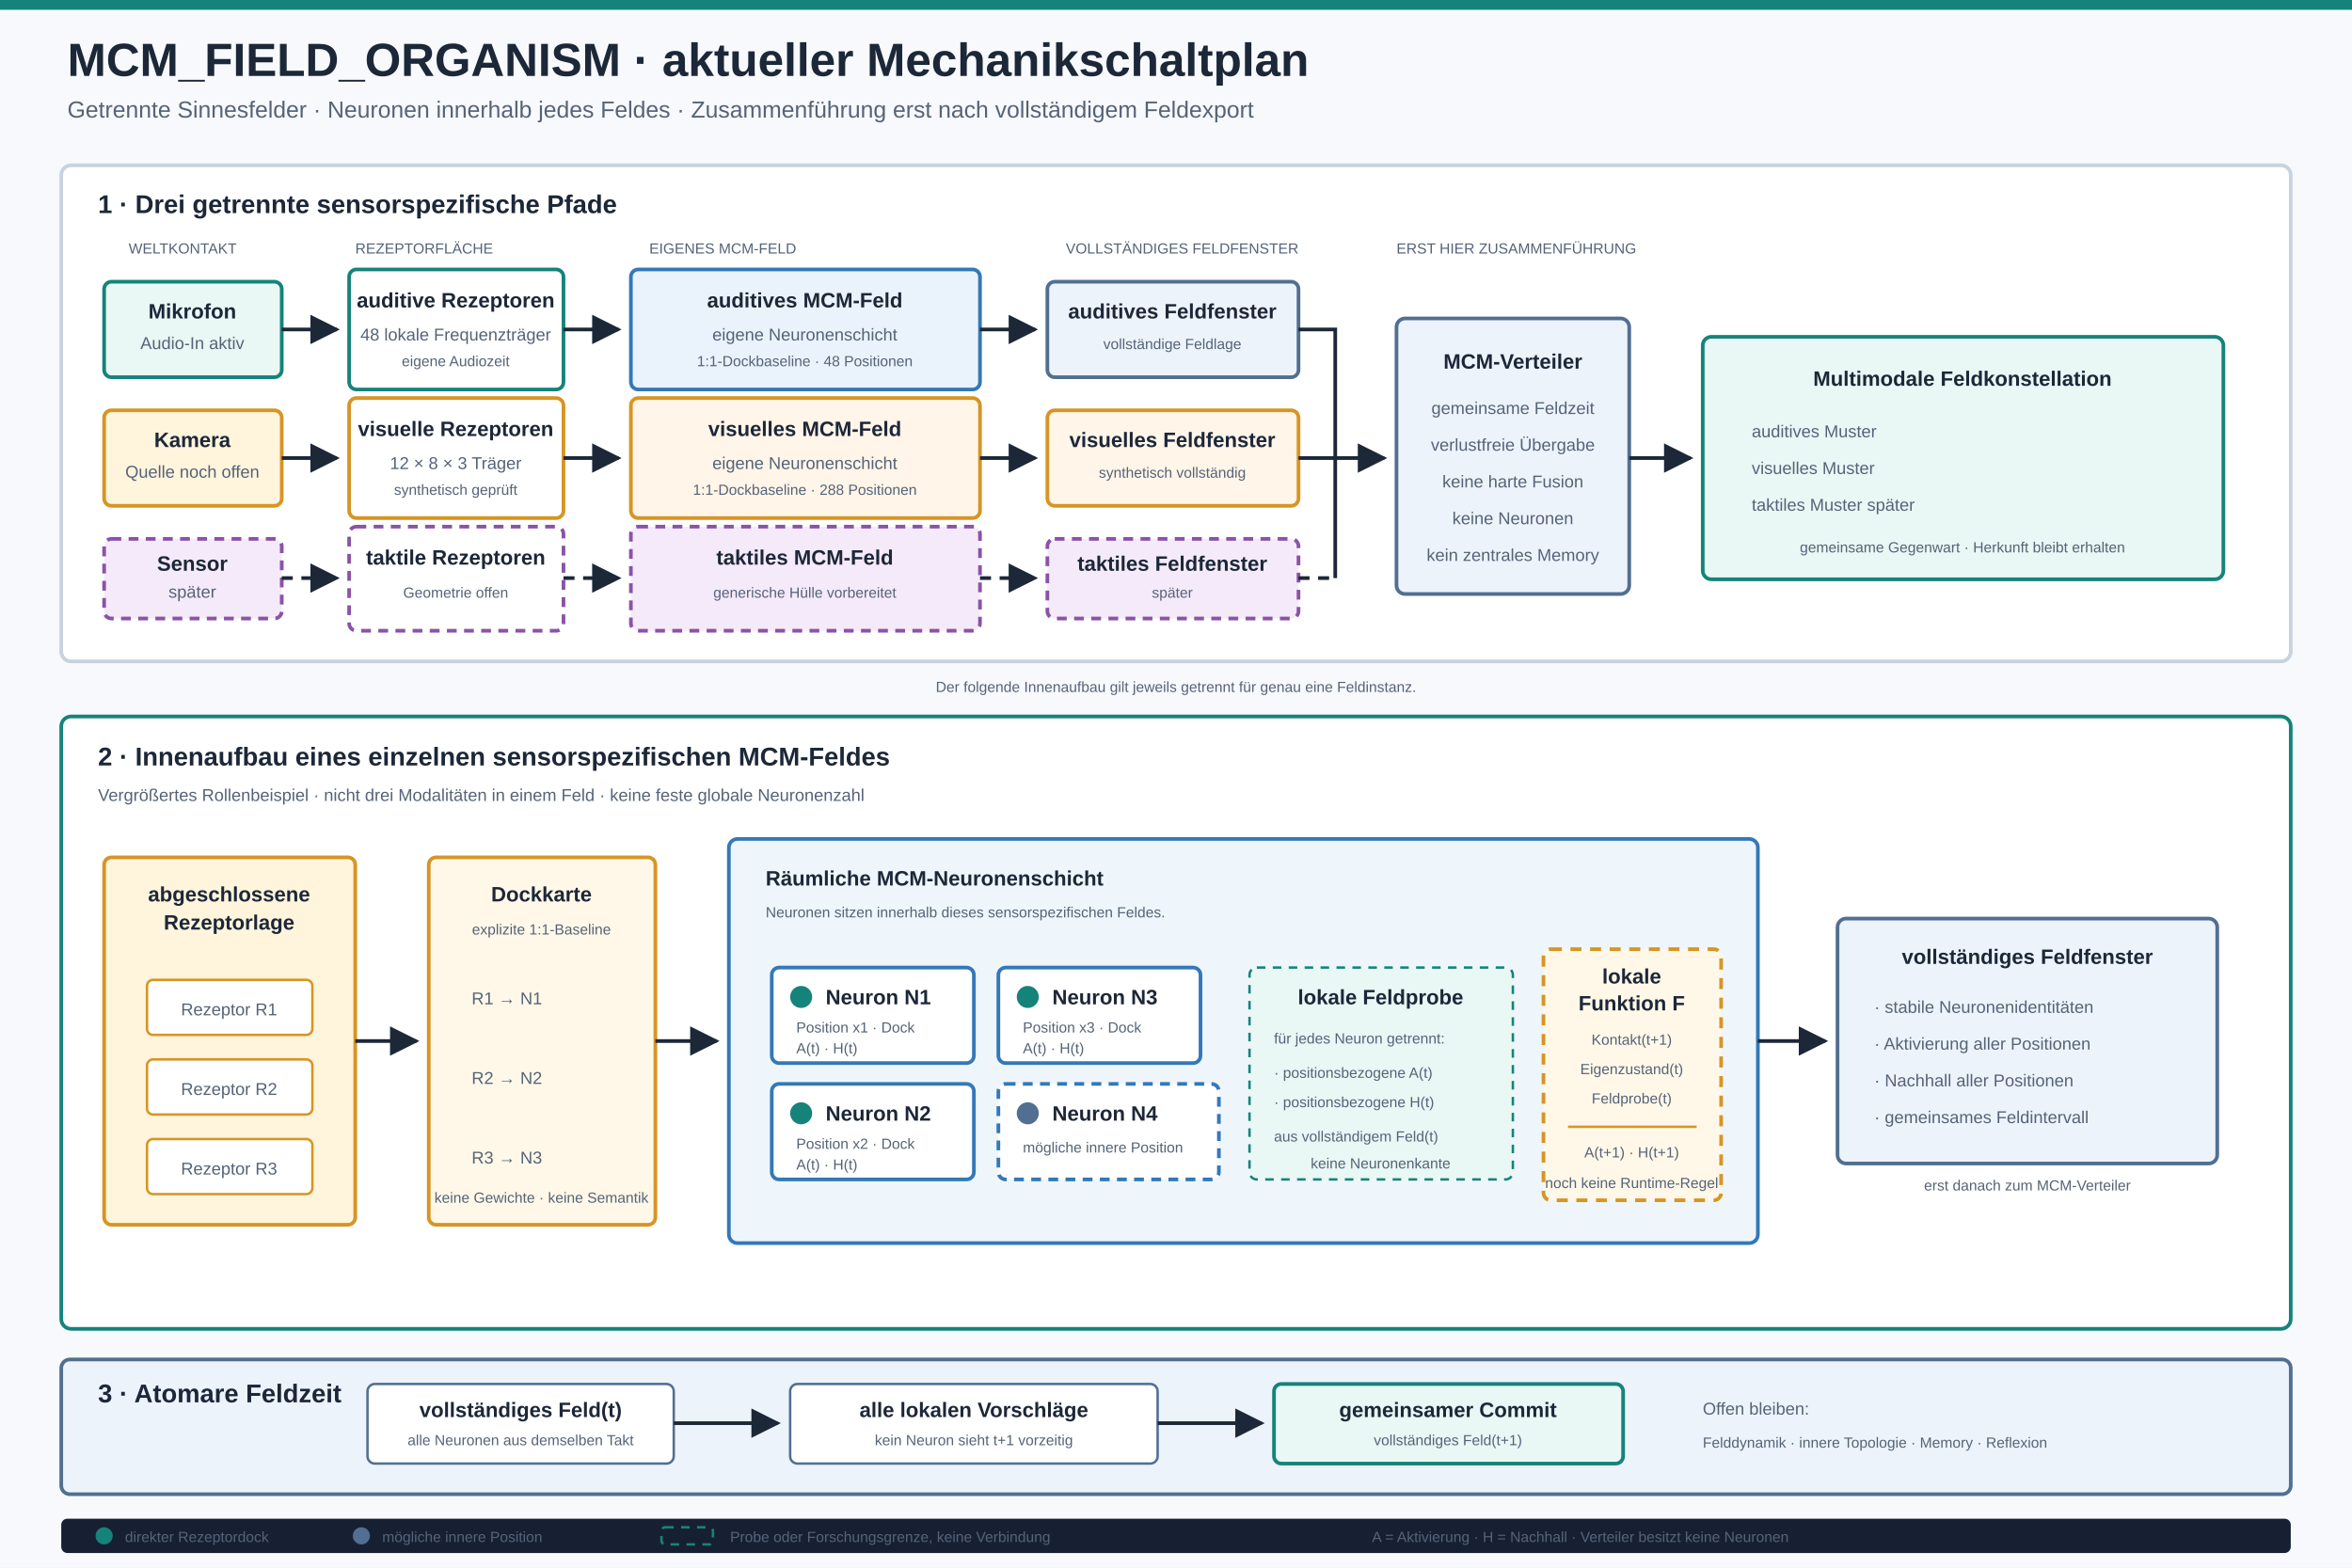
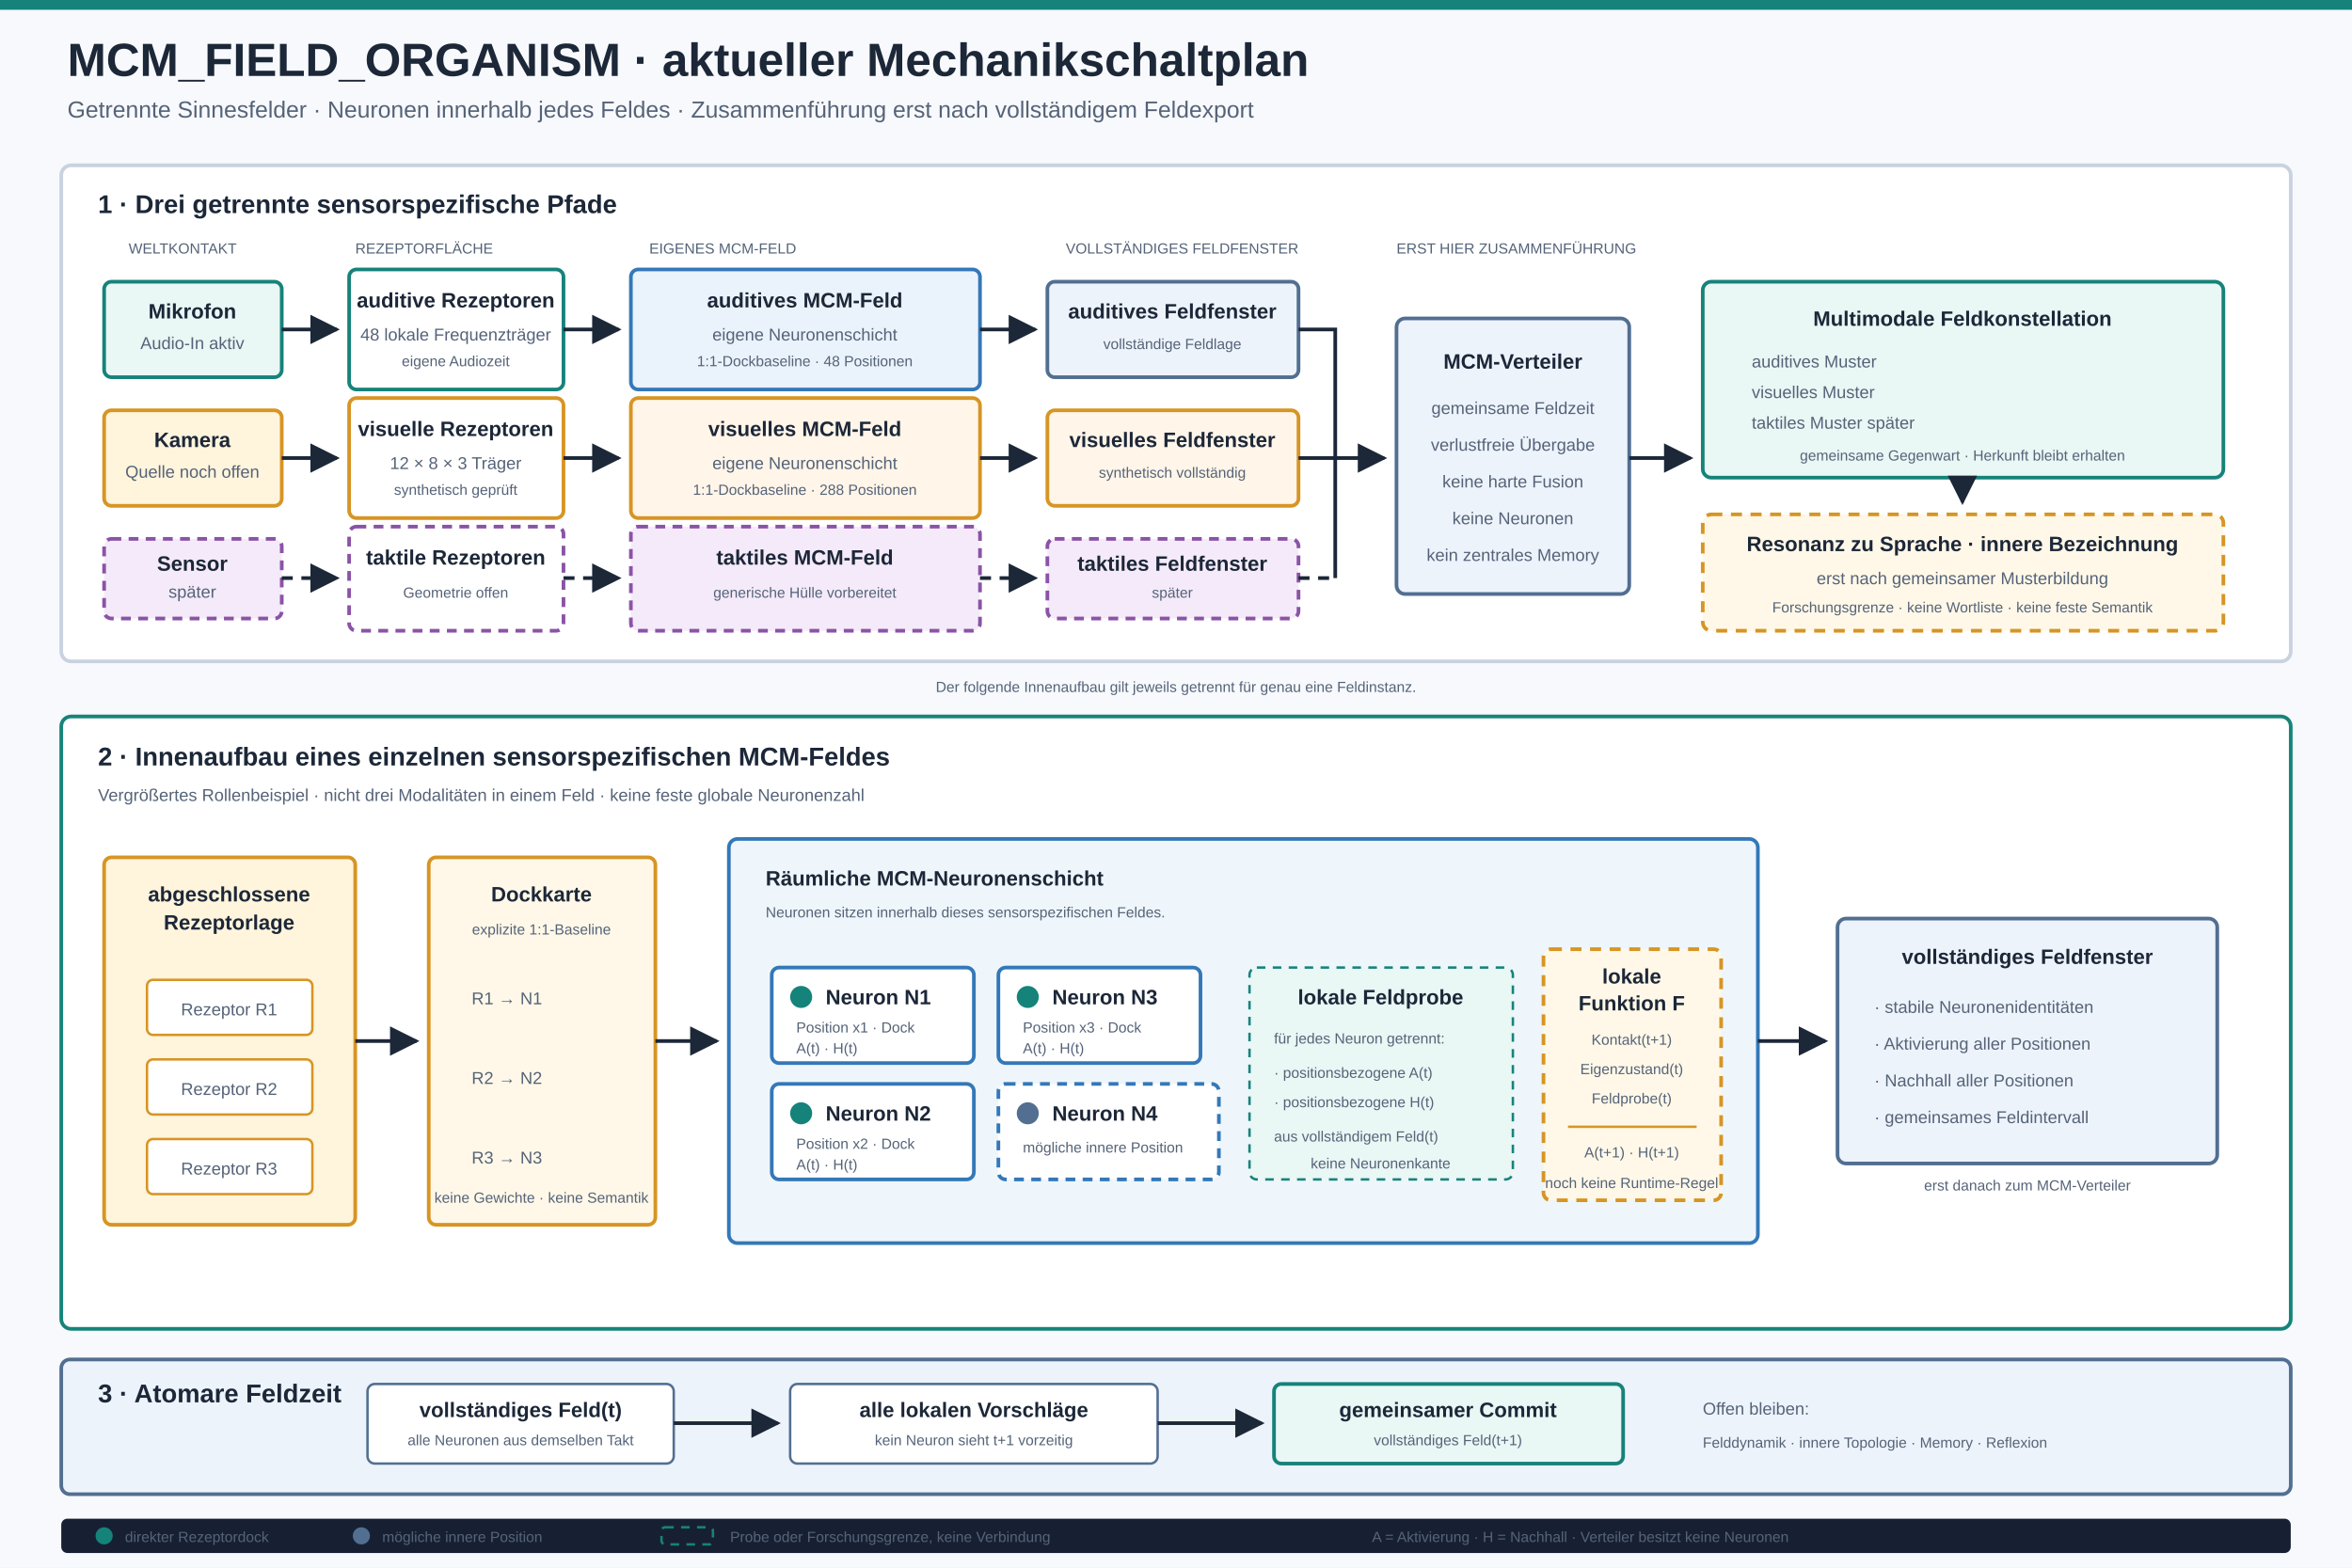
<svg xmlns="http://www.w3.org/2000/svg" width="1920" height="1280" viewBox="0 0 1920 1280" role="img" aria-labelledby="title desc">
  <defs>
    <marker id="arrow" viewBox="0 0 10 10" refX="9" refY="5" markerWidth="8" markerHeight="8" orient="auto">
      <path d="M0 0L10 5L0 10Z" fill="#1c2738" />
    </marker>
    <style>
      text { font-family: Arial, Helvetica, sans-serif; fill: #1c2738; letter-spacing: 0; }
      .title { font-size: 38px; font-weight: 700; }
      .subtitle { font-size: 19px; fill: #556378; }
      .section { font-size: 21px; font-weight: 700; }
      .label { font-size: 17px; font-weight: 700; }
      .body { font-size: 14px; fill: #556378; }
      .small { font-size: 12px; fill: #556378; }
      .flow { stroke: #1c2738; stroke-width: 3; fill: none; marker-end: url(#arrow); }
      .wire { stroke: #1c2738; stroke-width: 3; fill: none; }
      .open { stroke-dasharray: 9 7; }
    </style>
  </defs>
  <rect width="1920" height="1280" fill="#f7f9fc" />
  <rect width="1920" height="8" fill="#16837a" />
  <text x="55" y="62" class="title">MCM_FIELD_ORGANISM · aktueller Mechanikschaltplan</text>
  <text x="55" y="96" class="subtitle">Getrennte Sinnesfelder · Neuronen innerhalb jedes Feldes · Zusammenführung erst nach vollständigem Feldexport</text>
  <rect x="50" y="135" width="1820" height="405" rx="8" fill="#ffffff" stroke="#c9d2df" stroke-width="3" />
  <text x="80" y="174" class="section">1 · Drei getrennte sensorspezifische Pfade</text>
  <text x="105" y="207" class="small">WELTKONTAKT</text>
  <text x="290" y="207" class="small">REZEPTORFLÄCHE</text>
  <text x="530" y="207" class="small">EIGENES MCM-FELD</text>
  <text x="870" y="207" class="small">VOLLSTÄNDIGES FELDFENSTER</text>
  <text x="1140" y="207" class="small">ERST HIER ZUSAMMENFÜHRUNG</text>
  <rect x="85" y="230" width="145" height="78" rx="6" fill="#e9f7f5" stroke="#16837a" stroke-width="3" />
  <text x="157" y="260" text-anchor="middle" class="label">Mikrofon</text>
  <text x="157" y="285" text-anchor="middle" class="body">Audio-In aktiv</text>
  <line x1="230" y1="269" x2="275" y2="269" class="flow" />
  <rect x="285" y="220" width="175" height="98" rx="6" fill="#ffffff" stroke="#16837a" stroke-width="3" />
  <text x="372" y="251" text-anchor="middle" class="label">auditive Rezeptoren</text>
  <text x="372" y="278" text-anchor="middle" class="body">48 lokale Frequenzträger</text>
  <text x="372" y="299" text-anchor="middle" class="small">eigene Audiozeit</text>
  <line x1="460" y1="269" x2="505" y2="269" class="flow" />
  <rect x="515" y="220" width="285" height="98" rx="6" fill="#eaf2fb" stroke="#3478b8" stroke-width="3" />
  <text x="657" y="251" text-anchor="middle" class="label">auditives MCM-Feld</text>
  <text x="657" y="278" text-anchor="middle" class="body">eigene Neuronenschicht</text>
  <text x="657" y="299" text-anchor="middle" class="small">1:1-Dockbaseline · 48 Positionen</text>
  <line x1="800" y1="269" x2="845" y2="269" class="flow" />
  <rect x="855" y="230" width="205" height="78" rx="6" fill="#edf3fb" stroke="#526f91" stroke-width="3" />
  <text x="957" y="260" text-anchor="middle" class="label">auditives Feldfenster</text>
  <text x="957" y="285" text-anchor="middle" class="small">vollständige Feldlage</text>
  <rect x="85" y="335" width="145" height="78" rx="6" fill="#fff4dc" stroke="#d79524" stroke-width="3" />
  <text x="157" y="365" text-anchor="middle" class="label">Kamera</text>
  <text x="157" y="390" text-anchor="middle" class="body">Quelle noch offen</text>
  <line x1="230" y1="374" x2="275" y2="374" class="flow" />
  <rect x="285" y="325" width="175" height="98" rx="6" fill="#ffffff" stroke="#d79524" stroke-width="3" />
  <text x="372" y="356" text-anchor="middle" class="label">visuelle Rezeptoren</text>
  <text x="372" y="383" text-anchor="middle" class="body">12 × 8 × 3 Träger</text>
  <text x="372" y="404" text-anchor="middle" class="small">synthetisch geprüft</text>
  <line x1="460" y1="374" x2="505" y2="374" class="flow" />
  <rect x="515" y="325" width="285" height="98" rx="6" fill="#fff5e8" stroke="#d79524" stroke-width="3" />
  <text x="657" y="356" text-anchor="middle" class="label">visuelles MCM-Feld</text>
  <text x="657" y="383" text-anchor="middle" class="body">eigene Neuronenschicht</text>
  <text x="657" y="404" text-anchor="middle" class="small">1:1-Dockbaseline · 288 Positionen</text>
  <line x1="800" y1="374" x2="845" y2="374" class="flow" />
  <rect x="855" y="335" width="205" height="78" rx="6" fill="#fff5e8" stroke="#d79524" stroke-width="3" />
  <text x="957" y="365" text-anchor="middle" class="label">visuelles Feldfenster</text>
  <text x="957" y="390" text-anchor="middle" class="small">synthetisch vollständig</text>
  <rect x="85" y="440" width="145" height="65" rx="6" fill="#f4eafa" stroke="#8b53a6" stroke-width="3" stroke-dasharray="8 6" />
  <text x="157" y="466" text-anchor="middle" class="label">Sensor</text>
  <text x="157" y="488" text-anchor="middle" class="body">später</text>
  <line x1="230" y1="472" x2="275" y2="472" class="flow open" />
  <rect x="285" y="430" width="175" height="85" rx="6" fill="#ffffff" stroke="#8b53a6" stroke-width="3" stroke-dasharray="8 6" />
  <text x="372" y="461" text-anchor="middle" class="label">taktile Rezeptoren</text>
  <text x="372" y="488" text-anchor="middle" class="small">Geometrie offen</text>
  <line x1="460" y1="472" x2="505" y2="472" class="flow open" />
  <rect x="515" y="430" width="285" height="85" rx="6" fill="#f4eafa" stroke="#8b53a6" stroke-width="3" stroke-dasharray="8 6" />
  <text x="657" y="461" text-anchor="middle" class="label">taktiles MCM-Feld</text>
  <text x="657" y="488" text-anchor="middle" class="small">generische Hülle vorbereitet</text>
  <line x1="800" y1="472" x2="845" y2="472" class="flow open" />
  <rect x="855" y="440" width="205" height="65" rx="6" fill="#f4eafa" stroke="#8b53a6" stroke-width="3" stroke-dasharray="8 6" />
  <text x="957" y="466" text-anchor="middle" class="label">taktiles Feldfenster</text>
  <text x="957" y="488" text-anchor="middle" class="small">später</text>
  <path d="M1060 269H1090V472" class="wire" />
  <path d="M1060 374H1090" class="wire" />
  <path d="M1060 472H1090" class="wire open" />
  <line x1="1090" y1="374" x2="1130" y2="374" class="flow" />
  <rect x="1140" y="260" width="190" height="225" rx="7" fill="#edf3fb" stroke="#526f91" stroke-width="3" />
  <text x="1235" y="301" text-anchor="middle" class="label">MCM-Verteiler</text>
  <text x="1235" y="338" text-anchor="middle" class="body">gemeinsame Feldzeit</text>
  <text x="1235" y="368" text-anchor="middle" class="body">verlustfreie Übergabe</text>
  <text x="1235" y="398" text-anchor="middle" class="body">keine harte Fusion</text>
  <text x="1235" y="428" text-anchor="middle" class="body">keine Neuronen</text>
  <text x="1235" y="458" text-anchor="middle" class="body">kein zentrales Memory</text>
  <line x1="1330" y1="374" x2="1380" y2="374" class="flow" />
-   <rect x="1390" y="275" width="425" height="198" rx="7" fill="#e9f7f5" stroke="#16837a" stroke-width="3" />
-   <text x="1602" y="315" text-anchor="middle" class="label">Multimodale Feldkonstellation</text>
-   <text x="1430" y="357" class="body">auditives Muster</text>
-   <text x="1430" y="387" class="body">visuelles Muster</text>
-   <text x="1430" y="417" class="body">taktiles Muster später</text>
-   <text x="1602" y="451" text-anchor="middle" class="small">gemeinsame Gegenwart · Herkunft bleibt erhalten</text>
+   <rect x="1390" y="230" width="425" height="160" rx="7" fill="#e9f7f5" stroke="#16837a" stroke-width="3" />
+   <text x="1602" y="266" text-anchor="middle" class="label">Multimodale Feldkonstellation</text>
+   <text x="1430" y="300" class="body">auditives Muster</text>
+   <text x="1430" y="325" class="body">visuelles Muster</text>
+   <text x="1430" y="350" class="body">taktiles Muster später</text>
+   <text x="1602" y="376" text-anchor="middle" class="small">gemeinsame Gegenwart · Herkunft bleibt erhalten</text>
+   <line x1="1602" y1="390" x2="1602" y2="410" class="flow" />
+   <rect x="1390" y="420" width="425" height="95" rx="7" fill="#fff8e8" stroke="#d79524" stroke-width="3" stroke-dasharray="9 7" />
+   <text x="1602" y="450" text-anchor="middle" class="label">Resonanz zu Sprache · innere Bezeichnung</text>
+   <text x="1602" y="477" text-anchor="middle" class="body">erst nach gemeinsamer Musterbildung</text>
+   <text x="1602" y="500" text-anchor="middle" class="small">Forschungsgrenze · keine Wortliste · keine feste Semantik</text>
  <text x="960" y="565" text-anchor="middle" class="small">Der folgende Innenaufbau gilt jeweils getrennt für genau eine Feldinstanz.</text>
  <rect x="50" y="585" width="1820" height="500" rx="8" fill="#ffffff" stroke="#16837a" stroke-width="3" />
  <text x="80" y="625" class="section">2 · Innenaufbau eines einzelnen sensorspezifischen MCM-Feldes</text>
  <text x="80" y="654" class="body">Vergrößertes Rollenbeispiel · nicht drei Modalitäten in einem Feld · keine feste globale Neuronenzahl</text>
  <rect x="85" y="700" width="205" height="300" rx="6" fill="#fff4dc" stroke="#d79524" stroke-width="3" />
  <text x="187" y="736" text-anchor="middle" class="label">abgeschlossene</text>
  <text x="187" y="759" text-anchor="middle" class="label">Rezeptorlage</text>
  <rect x="120" y="800" width="135" height="45" rx="5" fill="#ffffff" stroke="#d79524" stroke-width="2" />
  <text x="187" y="829" text-anchor="middle" class="body">Rezeptor R1</text>
  <rect x="120" y="865" width="135" height="45" rx="5" fill="#ffffff" stroke="#d79524" stroke-width="2" />
  <text x="187" y="894" text-anchor="middle" class="body">Rezeptor R2</text>
  <rect x="120" y="930" width="135" height="45" rx="5" fill="#ffffff" stroke="#d79524" stroke-width="2" />
  <text x="187" y="959" text-anchor="middle" class="body">Rezeptor R3</text>
  <line x1="290" y1="850" x2="340" y2="850" class="flow" />
  <rect x="350" y="700" width="185" height="300" rx="6" fill="#fff8e8" stroke="#d79524" stroke-width="3" />
  <text x="442" y="736" text-anchor="middle" class="label">Dockkarte</text>
  <text x="442" y="763" text-anchor="middle" class="small">explizite 1:1-Baseline</text>
  <text x="385" y="820" class="body">R1 → N1</text>
  <text x="385" y="885" class="body">R2 → N2</text>
  <text x="385" y="950" class="body">R3 → N3</text>
  <text x="442" y="982" text-anchor="middle" class="small">keine Gewichte · keine Semantik</text>
  <line x1="535" y1="850" x2="585" y2="850" class="flow" />
  <rect x="595" y="685" width="840" height="330" rx="7" fill="#eef6fb" stroke="#3478b8" stroke-width="3" />
  <text x="625" y="723" class="label">Räumliche MCM-Neuronenschicht</text>
  <text x="625" y="749" class="small">Neuronen sitzen innerhalb dieses sensorspezifischen Feldes.</text>
  <rect x="630" y="790" width="165" height="78" rx="6" fill="#ffffff" stroke="#3478b8" stroke-width="3" />
  <circle cx="654" cy="814" r="9" fill="#16837a" />
  <text x="674" y="820" class="label">Neuron N1</text>
  <text x="650" y="843" class="small">Position x1 · Dock</text>
  <text x="650" y="860" class="small">A(t) · H(t)</text>
  <rect x="630" y="885" width="165" height="78" rx="6" fill="#ffffff" stroke="#3478b8" stroke-width="3" />
  <circle cx="654" cy="909" r="9" fill="#16837a" />
  <text x="674" y="915" class="label">Neuron N2</text>
  <text x="650" y="938" class="small">Position x2 · Dock</text>
  <text x="650" y="955" class="small">A(t) · H(t)</text>
  <rect x="815" y="790" width="165" height="78" rx="6" fill="#ffffff" stroke="#3478b8" stroke-width="3" />
  <circle cx="839" cy="814" r="9" fill="#16837a" />
  <text x="859" y="820" class="label">Neuron N3</text>
  <text x="835" y="843" class="small">Position x3 · Dock</text>
  <text x="835" y="860" class="small">A(t) · H(t)</text>
  <rect x="815" y="885" width="180" height="78" rx="6" fill="#ffffff" stroke="#3478b8" stroke-width="3" stroke-dasharray="8 6" />
  <circle cx="839" cy="909" r="9" fill="#526f91" />
  <text x="859" y="915" class="label">Neuron N4</text>
  <text x="835" y="941" class="small">mögliche innere Position</text>
  <rect x="1020" y="790" width="215" height="173" rx="6" fill="#e9f7f5" stroke="#16837a" stroke-width="2" stroke-dasharray="7 6" />
  <text x="1127" y="820" text-anchor="middle" class="label">lokale Feldprobe</text>
  <text x="1040" y="852" class="small">für jedes Neuron getrennt:</text>
  <text x="1040" y="880" class="small">· positionsbezogene A(t)</text>
  <text x="1040" y="904" class="small">· positionsbezogene H(t)</text>
  <text x="1040" y="932" class="small">aus vollständigem Feld(t)</text>
  <text x="1127" y="954" text-anchor="middle" class="small">keine Neuronenkante</text>
  <rect x="1260" y="775" width="145" height="205" rx="6" fill="#fff8e8" stroke="#d79524" stroke-width="3" stroke-dasharray="9 7" />
  <text x="1332" y="803" text-anchor="middle" class="label">lokale</text>
  <text x="1332" y="825" text-anchor="middle" class="label">Funktion F</text>
  <text x="1332" y="853" text-anchor="middle" class="small">Kontakt(t+1)</text>
  <text x="1332" y="877" text-anchor="middle" class="small">Eigenzustand(t)</text>
  <text x="1332" y="901" text-anchor="middle" class="small">Feldprobe(t)</text>
  <line x1="1280" y1="920" x2="1385" y2="920" stroke="#d79524" stroke-width="2" />
  <text x="1332" y="945" text-anchor="middle" class="small">A(t+1) · H(t+1)</text>
  <text x="1332" y="970" text-anchor="middle" class="small">noch keine Runtime-Regel</text>
  <line x1="1435" y1="850" x2="1490" y2="850" class="flow" />
  <rect x="1500" y="750" width="310" height="200" rx="7" fill="#edf3fb" stroke="#526f91" stroke-width="3" />
  <text x="1655" y="787" text-anchor="middle" class="label">vollständiges Feldfenster</text>
  <text x="1530" y="827" class="body">· stabile Neuronenidentitäten</text>
  <text x="1530" y="857" class="body">· Aktivierung aller Positionen</text>
  <text x="1530" y="887" class="body">· Nachhall aller Positionen</text>
  <text x="1530" y="917" class="body">· gemeinsames Feldintervall</text>
  <text x="1655" y="972" text-anchor="middle" class="small">erst danach zum MCM-Verteiler</text>
  <rect x="50" y="1110" width="1820" height="110" rx="7" fill="#edf3fb" stroke="#526f91" stroke-width="3" />
  <text x="80" y="1145" class="section">3 · Atomare Feldzeit</text>
  <rect x="300" y="1130" width="250" height="65" rx="6" fill="#ffffff" stroke="#526f91" stroke-width="2" />
  <text x="425" y="1157" text-anchor="middle" class="label">vollständiges Feld(t)</text>
  <text x="425" y="1180" text-anchor="middle" class="small">alle Neuronen aus demselben Takt</text>
  <line x1="550" y1="1162" x2="635" y2="1162" class="flow" />
  <rect x="645" y="1130" width="300" height="65" rx="6" fill="#ffffff" stroke="#526f91" stroke-width="2" />
  <text x="795" y="1157" text-anchor="middle" class="label">alle lokalen Vorschläge</text>
  <text x="795" y="1180" text-anchor="middle" class="small">kein Neuron sieht t+1 vorzeitig</text>
  <line x1="945" y1="1162" x2="1030" y2="1162" class="flow" />
  <rect x="1040" y="1130" width="285" height="65" rx="6" fill="#e9f7f5" stroke="#16837a" stroke-width="3" />
  <text x="1182" y="1157" text-anchor="middle" class="label">gemeinsamer Commit</text>
  <text x="1182" y="1180" text-anchor="middle" class="small">vollständiges Feld(t+1)</text>
  <text x="1390" y="1155" class="body">Offen bleiben:</text>
  <text x="1390" y="1182" class="small">Felddynamik · innere Topologie · Memory · Reflexion</text>
  <rect x="50" y="1240" width="1820" height="28" rx="5" fill="#172033" />
  <circle cx="85" cy="1254" r="7" fill="#16837a" />
  <text x="102" y="1259" class="small" fill="#ffffff">direkter Rezeptordock</text>
  <circle cx="295" cy="1254" r="7" fill="#526f91" />
  <text x="312" y="1259" class="small" fill="#ffffff">mögliche innere Position</text>
  <rect x="540" y="1247" width="42" height="14" rx="3" fill="none" stroke="#16837a" stroke-width="2" stroke-dasharray="7 6" />
  <text x="596" y="1259" class="small" fill="#ffffff">Probe oder Forschungsgrenze, keine Verbindung</text>
  <text x="1120" y="1259" class="small" fill="#ffffff">A = Aktivierung · H = Nachhall · Verteiler besitzt keine Neuronen</text>
</svg>
